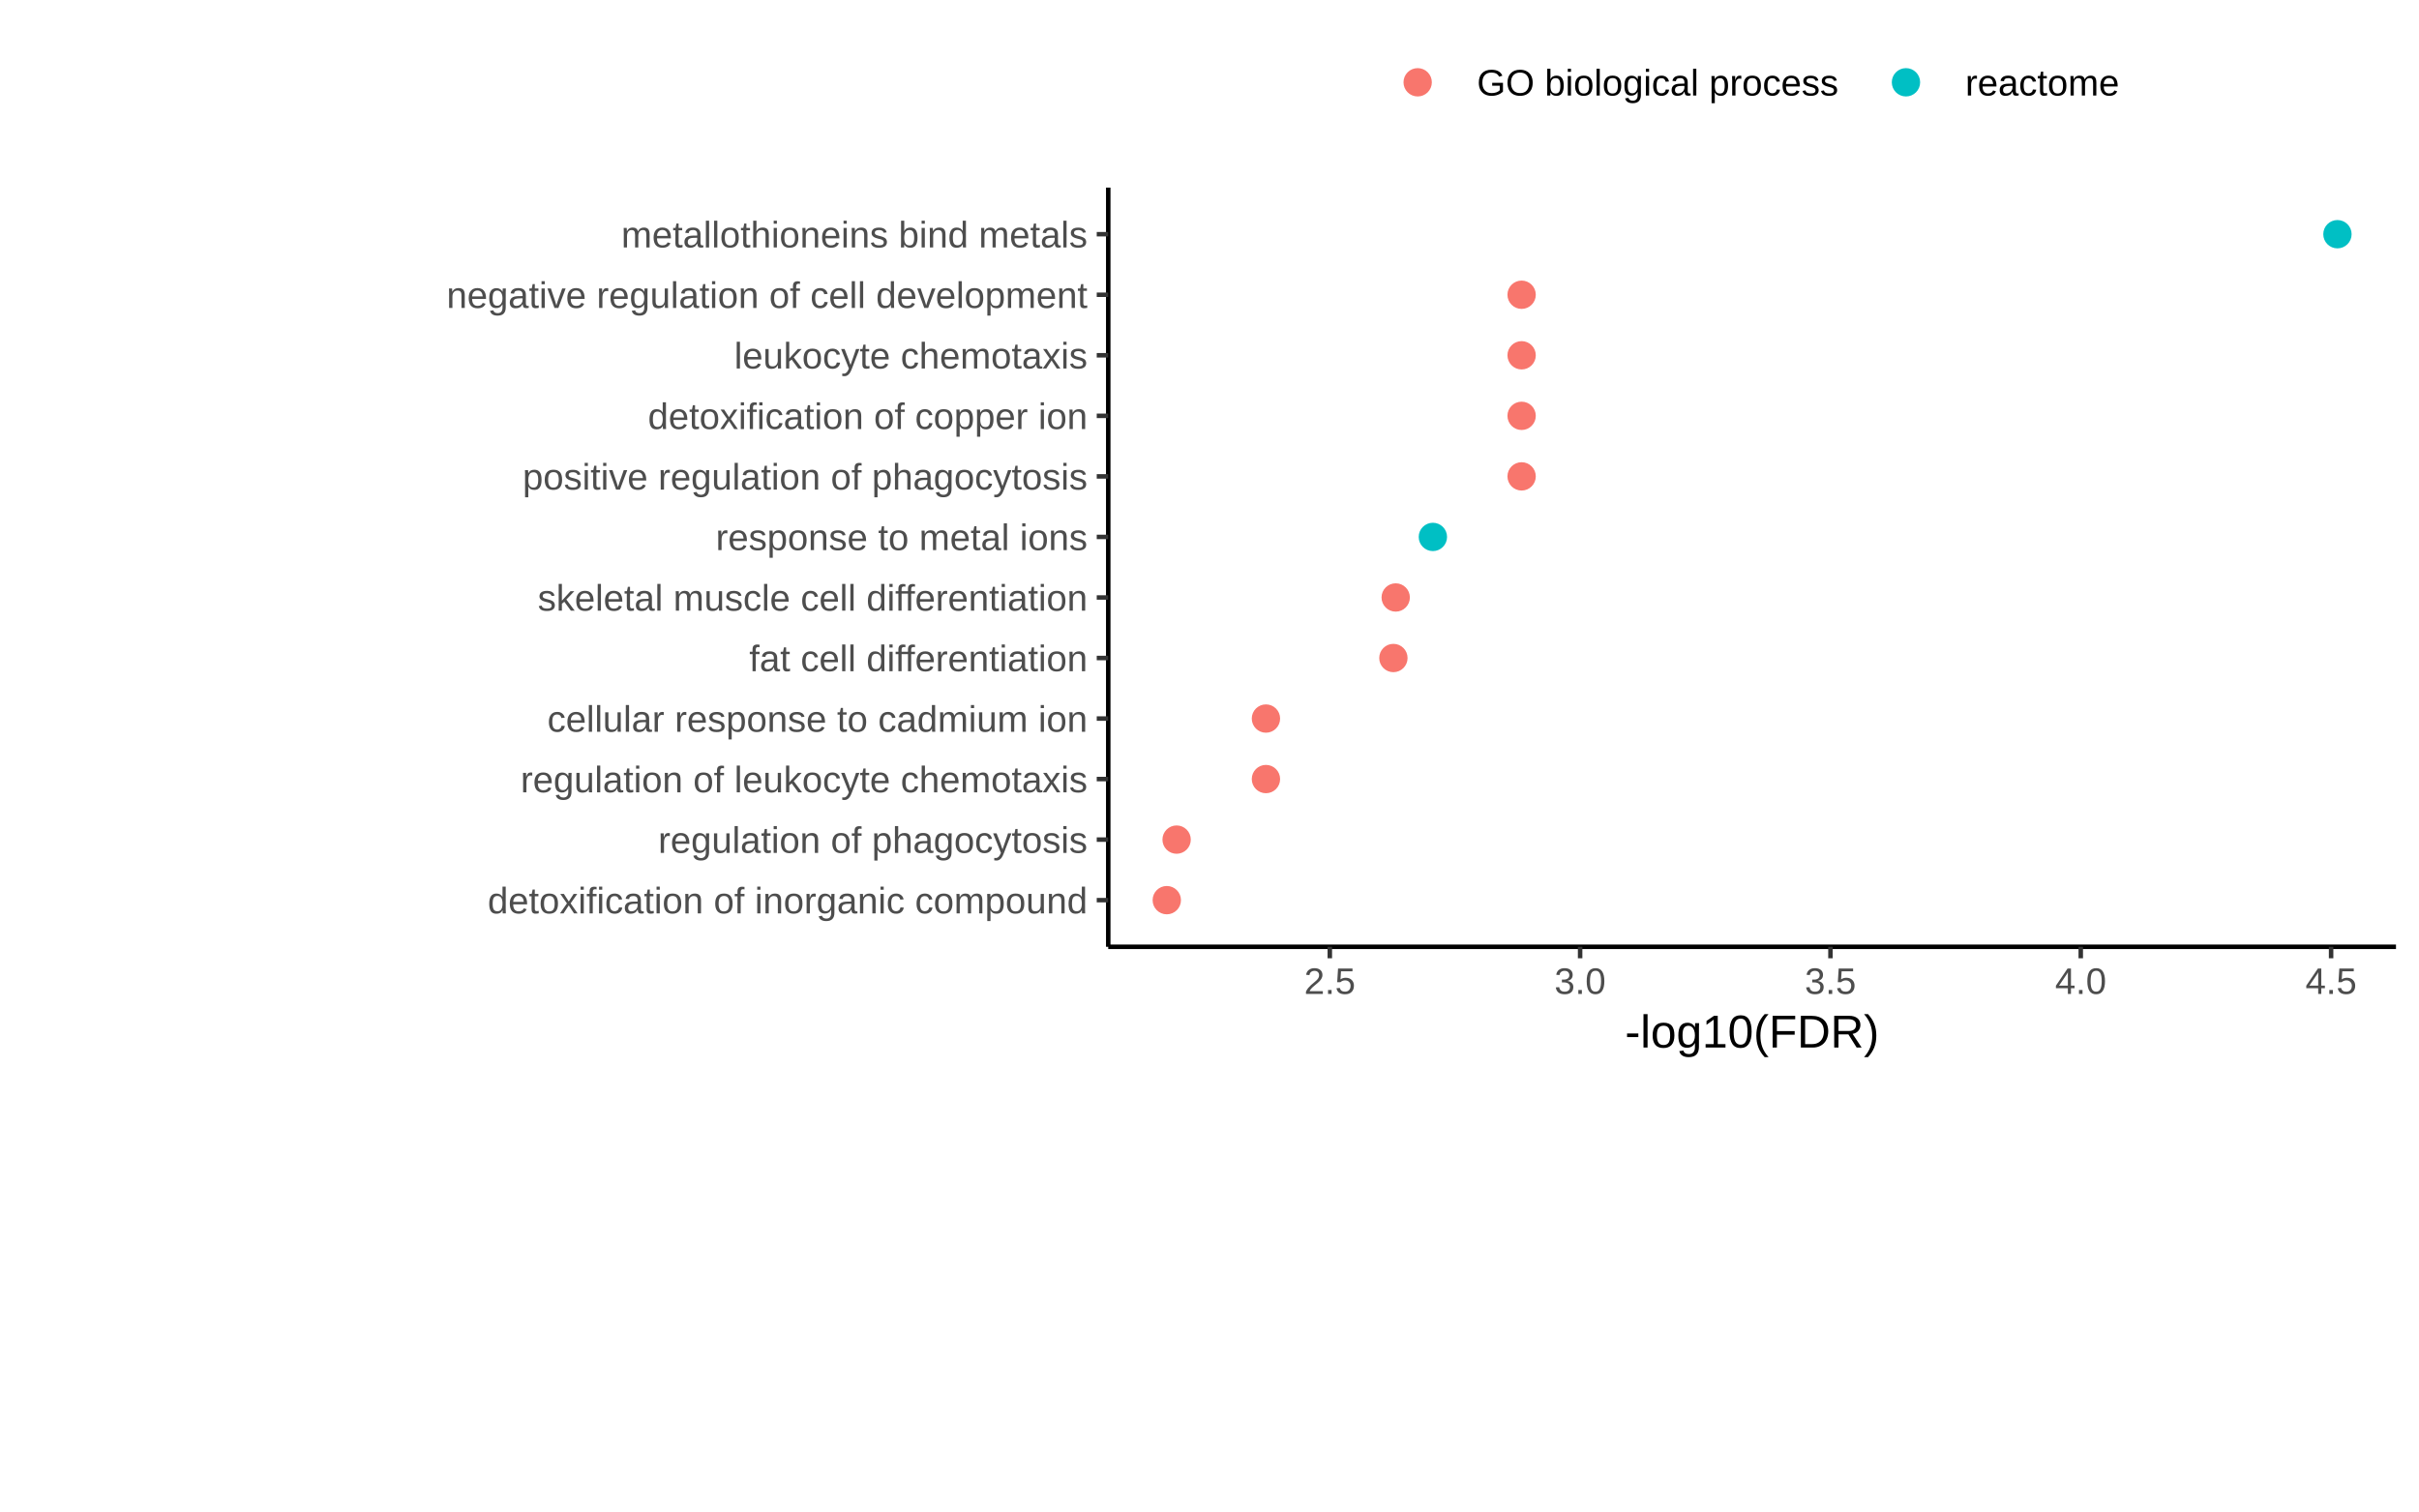
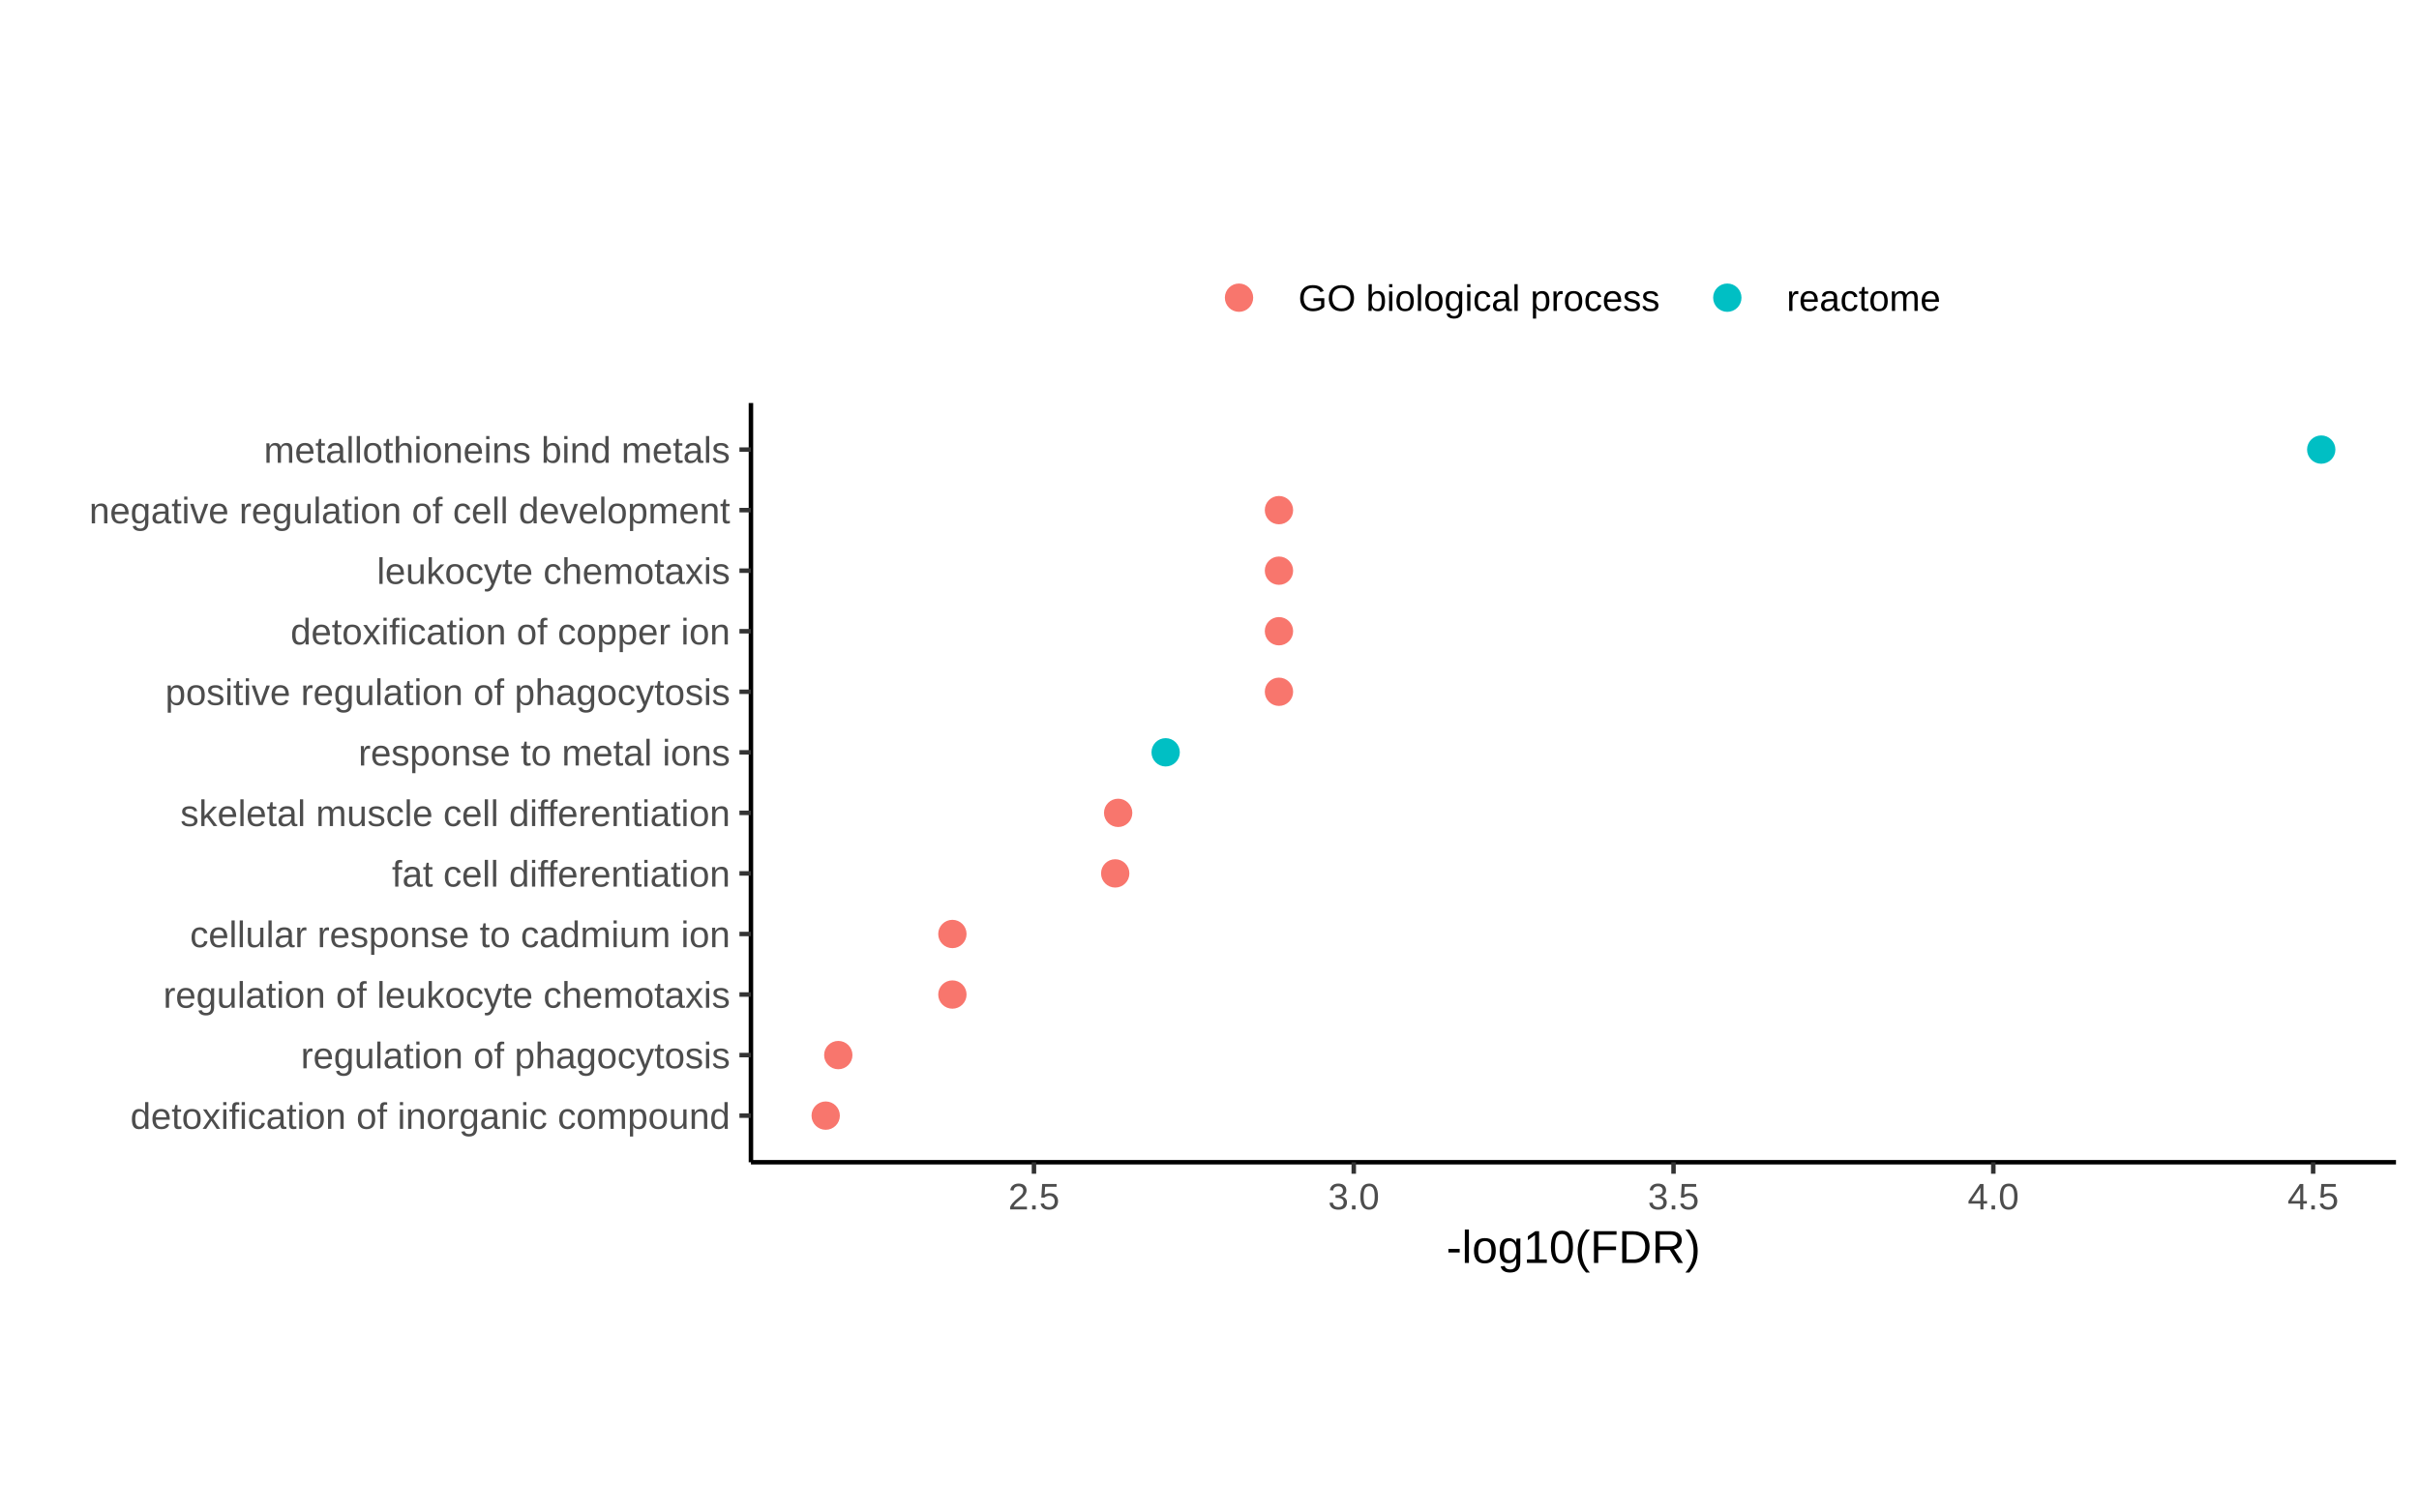
- <svg xmlns="http://www.w3.org/2000/svg" class="svglite" width="576.00pt" height="360.00pt" viewBox="0 0 576.00 360.00">
-   <defs>
-     <style type="text/css">
+ <svg xmlns="http://www.w3.org/2000/svg" width="576.00pt" height="360.00pt" viewBox="0 0 576.00 360.00">
+   <g class="svglite">
+     <defs>
+       <style type="text/css">
    .svglite line, .svglite polyline, .svglite polygon, .svglite path, .svglite rect, .svglite circle {
      fill: none;
      stroke: #000000;
      stroke-linecap: round;
      stroke-linejoin: round;
      stroke-miterlimit: 10.00;
    }
    .svglite text {
      white-space: pre;
    }
+     .svglite g.glyphgroup path {
+       fill: inherit;
+       stroke: none;
+     }
  </style>
-   </defs>
-   <rect width="100%" height="100%" style="stroke: none; fill: none;" />
-   <defs>
-     <clipPath id="cpMC4wMHw1NzYuMDB8MC4wMHwzNjAuMDA=">
-       <rect x="0.00" y="0.00" width="576.00" height="360.00" />
-     </clipPath>
-   </defs>
-   <g clip-path="url(#cpMC4wMHw1NzYuMDB8MC4wMHwzNjAuMDA=)">
+     </defs>
+     <rect width="100%" height="100%" style="stroke: none; fill: none;" />
+     <defs>
+       <clipPath id="cpMC4wMHw1NzYuMDB8MC4wMHwzNjAuMDA=">
+         <rect x="0.00" y="0.00" width="576.00" height="360.00" />
+       </clipPath>
+     </defs>
+     <g clip-path="url(#cpMC4wMHw1NzYuMDB8MC4wMHwzNjAuMDA=)">
</g>
-   <defs>
-     <clipPath id="cpMC4wMHw1NzYuMDB8MC4wMHwyNTcuNDA=">
-       <rect x="0.00" y="0.00" width="576.00" height="257.40" />
-     </clipPath>
-   </defs>
-   <g clip-path="url(#cpMC4wMHw1NzYuMDB8MC4wMHwyNTcuNDA=)">
-     <rect x="0.00" y="0.00" width="576.00" height="257.40" style="stroke-width: 1.07; stroke: none;" />
-   </g>
-   <g clip-path="url(#cpMC4wMHw1NzYuMDB8MC4wMHwzNjAuMDA=)">
+     <defs>
+       <clipPath id="cpMC4wMHw1NzYuMDB8NTEuMzB8MzA4Ljcw">
+         <rect x="0.00" y="51.30" width="576.00" height="257.40" />
+       </clipPath>
+     </defs>
+     <g clip-path="url(#cpMC4wMHw1NzYuMDB8NTEuMzB8MzA4Ljcw)">
+       <rect x="0.00" y="51.30" width="576.00" height="257.40" style="stroke-width: 1.07; stroke: none;" />
+     </g>
+     <g clip-path="url(#cpMC4wMHw1NzYuMDB8MC4wMHwzNjAuMDA=)">
</g>
-   <defs>
-     <clipPath id="cpMjYzLjg5fDU3MC41Mnw0NC42OHwyMjUuNTA=">
-       <rect x="263.89" y="44.68" width="306.63" height="180.82" />
-     </clipPath>
-   </defs>
-   <g clip-path="url(#cpMjYzLjg5fDU3MC41Mnw0NC42OHwyMjUuNTA=)">
-     <rect x="263.89" y="44.68" width="306.63" height="180.82" style="stroke-width: 1.07; stroke: none;" />
-     <circle cx="277.83" cy="214.39" r="3.02" style="stroke-width: 0.71; stroke: #F8766D; fill: #F8766D;" />
-     <circle cx="280.17" cy="199.97" r="3.02" style="stroke-width: 0.71; stroke: #F8766D; fill: #F8766D;" />
-     <circle cx="301.44" cy="185.55" r="3.02" style="stroke-width: 0.71; stroke: #F8766D; fill: #F8766D;" />
-     <circle cx="301.44" cy="171.14" r="3.02" style="stroke-width: 0.71; stroke: #F8766D; fill: #F8766D;" />
-     <circle cx="331.79" cy="156.72" r="3.02" style="stroke-width: 0.71; stroke: #F8766D; fill: #F8766D;" />
-     <circle cx="332.34" cy="142.30" r="3.02" style="stroke-width: 0.71; stroke: #F8766D; fill: #F8766D;" />
-     <circle cx="341.19" cy="127.88" r="3.02" style="stroke-width: 0.71; stroke: #00BFC4; fill: #00BFC4;" />
-     <circle cx="362.32" cy="113.46" r="3.02" style="stroke-width: 0.71; stroke: #F8766D; fill: #F8766D;" />
-     <circle cx="362.32" cy="99.04" r="3.02" style="stroke-width: 0.71; stroke: #F8766D; fill: #F8766D;" />
-     <circle cx="362.32" cy="84.62" r="3.02" style="stroke-width: 0.71; stroke: #F8766D; fill: #F8766D;" />
-     <circle cx="362.32" cy="70.20" r="3.02" style="stroke-width: 0.71; stroke: #F8766D; fill: #F8766D;" />
-     <circle cx="556.58" cy="55.78" r="3.02" style="stroke-width: 0.71; stroke: #00BFC4; fill: #00BFC4;" />
-   </g>
-   <g clip-path="url(#cpMC4wMHw1NzYuMDB8MC4wMHwzNjAuMDA=)">
-     <polyline points="263.89,225.50 263.89,44.68 " style="stroke-width: 1.07; stroke-linecap: butt;" />
-     <text x="258.96" y="217.55" text-anchor="end" style="font-size: 8.80px;fill: #4D4D4D; font-family: &quot;Arial&quot;;" textLength="233.14px" lengthAdjust="spacingAndGlyphs">                                     detoxification of inorganic compound</text>
-     <text x="258.96" y="203.13" text-anchor="end" style="font-size: 8.80px;fill: #4D4D4D; font-family: &quot;Arial&quot;;" textLength="219.39px" lengthAdjust="spacingAndGlyphs">                                                regulation of phagocytosis</text>
-     <text x="258.96" y="188.71" text-anchor="end" style="font-size: 8.80px;fill: #4D4D4D; font-family: &quot;Arial&quot;;" textLength="230.18px" lengthAdjust="spacingAndGlyphs">                                       regulation of leukocyte chemotaxis</text>
-     <text x="258.96" y="174.29" text-anchor="end" style="font-size: 8.80px;fill: #4D4D4D; font-family: &quot;Arial&quot;;" textLength="228.69px" lengthAdjust="spacingAndGlyphs">                                         cellular response to cadmium ion</text>
-     <text x="258.96" y="159.87" text-anchor="end" style="font-size: 8.80px;fill: #4D4D4D; font-family: &quot;Arial&quot;;" textLength="202.72px" lengthAdjust="spacingAndGlyphs">                                                  fat cell differentiation</text>
-     <text x="258.96" y="145.45" text-anchor="end" style="font-size: 8.80px;fill: #4D4D4D; font-family: &quot;Arial&quot;;" textLength="221.35px" lengthAdjust="spacingAndGlyphs">                                     skeletal muscle cell differentiation</text>
-     <text x="258.96" y="131.03" text-anchor="end" style="font-size: 8.80px;fill: #4D4D4D; font-family: &quot;Arial&quot;;" textLength="215.45px" lengthAdjust="spacingAndGlyphs">                                                    response to metal ions</text>
-     <text x="258.96" y="116.61" text-anchor="end" style="font-size: 8.80px;fill: #4D4D4D; font-family: &quot;Arial&quot;;" textLength="227.25px" lengthAdjust="spacingAndGlyphs">                                      positive regulation of phagocytosis</text>
-     <text x="258.96" y="102.19" text-anchor="end" style="font-size: 8.80px;fill: #4D4D4D; font-family: &quot;Arial&quot;;" textLength="216.94px" lengthAdjust="spacingAndGlyphs">                                              detoxification of copper ion</text>
-     <text x="258.96" y="87.77" text-anchor="end" style="font-size: 8.80px;fill: #4D4D4D; font-family: &quot;Arial&quot;;" textLength="218.36px" lengthAdjust="spacingAndGlyphs">                                                       leukocyte chemotaxis</text>
-     <text x="258.96" y="73.35" text-anchor="end" style="font-size: 8.80px;fill: #4D4D4D; font-family: &quot;Arial&quot;;" textLength="235.60px" lengthAdjust="spacingAndGlyphs">                                  negative regulation of cell development</text>
-     <text x="258.96" y="58.93" text-anchor="end" style="font-size: 8.80px;fill: #4D4D4D; font-family: &quot;Arial&quot;;" textLength="223.29px" lengthAdjust="spacingAndGlyphs">                                              metallothioneins bind metals</text>
-     <polyline points="261.15,214.39 263.89,214.39 " style="stroke-width: 1.07; stroke: #333333; stroke-linecap: butt;" />
-     <polyline points="261.15,199.97 263.89,199.97 " style="stroke-width: 1.07; stroke: #333333; stroke-linecap: butt;" />
-     <polyline points="261.15,185.55 263.89,185.55 " style="stroke-width: 1.07; stroke: #333333; stroke-linecap: butt;" />
-     <polyline points="261.15,171.14 263.89,171.14 " style="stroke-width: 1.07; stroke: #333333; stroke-linecap: butt;" />
-     <polyline points="261.15,156.72 263.89,156.72 " style="stroke-width: 1.07; stroke: #333333; stroke-linecap: butt;" />
-     <polyline points="261.15,142.30 263.89,142.30 " style="stroke-width: 1.07; stroke: #333333; stroke-linecap: butt;" />
-     <polyline points="261.15,127.88 263.89,127.88 " style="stroke-width: 1.07; stroke: #333333; stroke-linecap: butt;" />
-     <polyline points="261.15,113.46 263.89,113.46 " style="stroke-width: 1.07; stroke: #333333; stroke-linecap: butt;" />
-     <polyline points="261.15,99.04 263.89,99.04 " style="stroke-width: 1.07; stroke: #333333; stroke-linecap: butt;" />
-     <polyline points="261.15,84.62 263.89,84.62 " style="stroke-width: 1.07; stroke: #333333; stroke-linecap: butt;" />
-     <polyline points="261.15,70.20 263.89,70.20 " style="stroke-width: 1.07; stroke: #333333; stroke-linecap: butt;" />
-     <polyline points="261.15,55.78 263.89,55.78 " style="stroke-width: 1.07; stroke: #333333; stroke-linecap: butt;" />
-     <polyline points="263.89,225.50 570.52,225.50 " style="stroke-width: 1.07; stroke-linecap: butt;" />
-     <polyline points="316.65,228.24 316.65,225.50 " style="stroke-width: 1.07; stroke: #333333; stroke-linecap: butt;" />
-     <polyline points="376.25,228.24 376.25,225.50 " style="stroke-width: 1.07; stroke: #333333; stroke-linecap: butt;" />
-     <polyline points="435.86,228.24 435.86,225.50 " style="stroke-width: 1.07; stroke: #333333; stroke-linecap: butt;" />
-     <polyline points="495.46,228.24 495.46,225.50 " style="stroke-width: 1.07; stroke: #333333; stroke-linecap: butt;" />
-     <polyline points="555.07,228.24 555.07,225.50 " style="stroke-width: 1.07; stroke: #333333; stroke-linecap: butt;" />
-     <text x="316.65" y="236.73" text-anchor="middle" style="font-size: 8.80px;fill: #4D4D4D; font-family: &quot;Arial&quot;;" textLength="12.23px" lengthAdjust="spacingAndGlyphs">2.5</text>
-     <text x="376.25" y="236.73" text-anchor="middle" style="font-size: 8.80px;fill: #4D4D4D; font-family: &quot;Arial&quot;;" textLength="12.23px" lengthAdjust="spacingAndGlyphs">3.0</text>
-     <text x="435.86" y="236.73" text-anchor="middle" style="font-size: 8.80px;fill: #4D4D4D; font-family: &quot;Arial&quot;;" textLength="12.23px" lengthAdjust="spacingAndGlyphs">3.5</text>
-     <text x="495.46" y="236.73" text-anchor="middle" style="font-size: 8.80px;fill: #4D4D4D; font-family: &quot;Arial&quot;;" textLength="12.23px" lengthAdjust="spacingAndGlyphs">4.0</text>
-     <text x="555.07" y="236.73" text-anchor="middle" style="font-size: 8.80px;fill: #4D4D4D; font-family: &quot;Arial&quot;;" textLength="12.23px" lengthAdjust="spacingAndGlyphs">4.5</text>
-     <text x="417.20" y="249.50" text-anchor="middle" style="font-size: 11.00px; font-family: &quot;Arial&quot;;" textLength="60.52px" lengthAdjust="spacingAndGlyphs">-log10(FDR)</text>
-     <rect x="323.46" y="5.48" width="187.50" height="28.24" style="stroke-width: 1.07; stroke: none;" />
-     <rect x="328.93" y="10.96" width="17.28" height="17.28" style="stroke-width: 1.07; stroke: none;" />
-     <circle cx="337.57" cy="19.60" r="3.02" style="stroke-width: 0.71; stroke: #F8766D; fill: #F8766D;" />
-     <rect x="445.20" y="10.96" width="17.28" height="17.28" style="stroke-width: 1.07; stroke: none;" />
-     <circle cx="453.84" cy="19.60" r="3.02" style="stroke-width: 0.71; stroke: #00BFC4; fill: #00BFC4;" />
-     <text x="351.69" y="22.75" style="font-size: 8.80px; font-family: &quot;Arial&quot;;" textLength="86.06px" lengthAdjust="spacingAndGlyphs">GO biological process</text>
-     <text x="467.96" y="22.75" style="font-size: 8.80px; font-family: &quot;Arial&quot;;" textLength="36.68px" lengthAdjust="spacingAndGlyphs">reactome</text>
+     <defs>
+       <clipPath id="cpMTc4LjgxfDU3MC41Mnw5NS45OHwyNzYuODE=">
+         <rect x="178.81" y="95.98" width="391.72" height="180.83" />
+       </clipPath>
+     </defs>
+     <g clip-path="url(#cpMTc4LjgxfDU3MC41Mnw5NS45OHwyNzYuODE=)">
+       <rect x="178.81" y="95.98" width="391.72" height="180.83" style="stroke-width: 1.07; stroke: none;" />
+       <circle cx="196.61" cy="265.71" r="3.02" style="stroke-width: 0.71; stroke: #F8766D; fill: #F8766D;" />
+       <circle cx="199.61" cy="251.29" r="3.02" style="stroke-width: 0.71; stroke: #F8766D; fill: #F8766D;" />
+       <circle cx="226.78" cy="236.87" r="3.02" style="stroke-width: 0.71; stroke: #F8766D; fill: #F8766D;" />
+       <circle cx="226.78" cy="222.45" r="3.02" style="stroke-width: 0.71; stroke: #F8766D; fill: #F8766D;" />
+       <circle cx="265.55" cy="208.02" r="3.02" style="stroke-width: 0.71; stroke: #F8766D; fill: #F8766D;" />
+       <circle cx="266.25" cy="193.60" r="3.02" style="stroke-width: 0.71; stroke: #F8766D; fill: #F8766D;" />
+       <circle cx="277.56" cy="179.18" r="3.02" style="stroke-width: 0.71; stroke: #00BFC4; fill: #00BFC4;" />
+       <circle cx="304.54" cy="164.76" r="3.02" style="stroke-width: 0.71; stroke: #F8766D; fill: #F8766D;" />
+       <circle cx="304.54" cy="150.34" r="3.02" style="stroke-width: 0.71; stroke: #F8766D; fill: #F8766D;" />
+       <circle cx="304.54" cy="135.92" r="3.02" style="stroke-width: 0.71; stroke: #F8766D; fill: #F8766D;" />
+       <circle cx="304.54" cy="121.50" r="3.02" style="stroke-width: 0.71; stroke: #F8766D; fill: #F8766D;" />
+       <circle cx="552.72" cy="107.08" r="3.02" style="stroke-width: 0.71; stroke: #00BFC4; fill: #00BFC4;" />
+     </g>
+     <g clip-path="url(#cpMC4wMHw1NzYuMDB8MC4wMHwzNjAuMDA=)">
+       <polyline points="178.81,276.81 178.81,95.98 " style="stroke-width: 1.07; stroke-linecap: butt;" />
+       <text x="173.87" y="268.86" text-anchor="end" style="font-size: 8.80px;fill: #4D4D4D; font-family: &quot;Arial&quot;;" textLength="142.73px" lengthAdjust="spacingAndGlyphs">detoxification of inorganic compound</text>
+       <text x="173.87" y="254.44" text-anchor="end" style="font-size: 8.80px;fill: #4D4D4D; font-family: &quot;Arial&quot;;" textLength="102.17px" lengthAdjust="spacingAndGlyphs">regulation of phagocytosis</text>
+       <text x="173.87" y="240.02" text-anchor="end" style="font-size: 8.80px;fill: #4D4D4D; font-family: &quot;Arial&quot;;" textLength="134.92px" lengthAdjust="spacingAndGlyphs">regulation of leukocyte chemotaxis</text>
+       <text x="173.87" y="225.60" text-anchor="end" style="font-size: 8.80px;fill: #4D4D4D; font-family: &quot;Arial&quot;;" textLength="128.55px" lengthAdjust="spacingAndGlyphs">cellular response to cadmium ion</text>
+       <text x="173.87" y="211.17" text-anchor="end" style="font-size: 8.80px;fill: #4D4D4D; font-family: &quot;Arial&quot;;" textLength="80.45px" lengthAdjust="spacingAndGlyphs">fat cell differentiation</text>
+       <text x="173.87" y="196.75" text-anchor="end" style="font-size: 8.80px;fill: #4D4D4D; font-family: &quot;Arial&quot;;" textLength="130.83px" lengthAdjust="spacingAndGlyphs">skeletal muscle cell differentiation</text>
+       <text x="173.87" y="182.33" text-anchor="end" style="font-size: 8.80px;fill: #4D4D4D; font-family: &quot;Arial&quot;;" textLength="88.47px" lengthAdjust="spacingAndGlyphs">response to metal ions</text>
+       <text x="173.87" y="167.91" text-anchor="end" style="font-size: 8.80px;fill: #4D4D4D; font-family: &quot;Arial&quot;;" textLength="134.44px" lengthAdjust="spacingAndGlyphs">positive regulation of phagocytosis</text>
+       <text x="173.87" y="153.49" text-anchor="end" style="font-size: 8.80px;fill: #4D4D4D; font-family: &quot;Arial&quot;;" textLength="104.59px" lengthAdjust="spacingAndGlyphs">detoxification of copper ion</text>
+       <text x="173.87" y="139.07" text-anchor="end" style="font-size: 8.80px;fill: #4D4D4D; font-family: &quot;Arial&quot;;" textLength="84.11px" lengthAdjust="spacingAndGlyphs">leukocyte chemotaxis</text>
+       <text x="173.87" y="124.65" text-anchor="end" style="font-size: 8.80px;fill: #4D4D4D; font-family: &quot;Arial&quot;;" textLength="152.50px" lengthAdjust="spacingAndGlyphs">negative regulation of cell development</text>
+       <text x="173.87" y="110.23" text-anchor="end" style="font-size: 8.80px;fill: #4D4D4D; font-family: &quot;Arial&quot;;" textLength="110.95px" lengthAdjust="spacingAndGlyphs">metallothioneins bind metals</text>
+       <polyline points="176.07,265.71 178.81,265.71 " style="stroke-width: 1.07; stroke: #333333; stroke-linecap: butt;" />
+       <polyline points="176.07,251.29 178.81,251.29 " style="stroke-width: 1.07; stroke: #333333; stroke-linecap: butt;" />
+       <polyline points="176.07,236.87 178.81,236.87 " style="stroke-width: 1.07; stroke: #333333; stroke-linecap: butt;" />
+       <polyline points="176.07,222.45 178.81,222.45 " style="stroke-width: 1.07; stroke: #333333; stroke-linecap: butt;" />
+       <polyline points="176.07,208.02 178.81,208.02 " style="stroke-width: 1.07; stroke: #333333; stroke-linecap: butt;" />
+       <polyline points="176.07,193.60 178.81,193.60 " style="stroke-width: 1.07; stroke: #333333; stroke-linecap: butt;" />
+       <polyline points="176.07,179.18 178.81,179.18 " style="stroke-width: 1.07; stroke: #333333; stroke-linecap: butt;" />
+       <polyline points="176.07,164.76 178.81,164.76 " style="stroke-width: 1.07; stroke: #333333; stroke-linecap: butt;" />
+       <polyline points="176.07,150.34 178.81,150.34 " style="stroke-width: 1.07; stroke: #333333; stroke-linecap: butt;" />
+       <polyline points="176.07,135.92 178.81,135.92 " style="stroke-width: 1.07; stroke: #333333; stroke-linecap: butt;" />
+       <polyline points="176.07,121.50 178.81,121.50 " style="stroke-width: 1.07; stroke: #333333; stroke-linecap: butt;" />
+       <polyline points="176.07,107.08 178.81,107.08 " style="stroke-width: 1.07; stroke: #333333; stroke-linecap: butt;" />
+       <polyline points="178.81,276.81 570.52,276.81 " style="stroke-width: 1.07; stroke-linecap: butt;" />
+       <polyline points="246.20,279.55 246.20,276.81 " style="stroke-width: 1.07; stroke: #333333; stroke-linecap: butt;" />
+       <polyline points="322.35,279.55 322.35,276.81 " style="stroke-width: 1.07; stroke: #333333; stroke-linecap: butt;" />
+       <polyline points="398.49,279.55 398.49,276.81 " style="stroke-width: 1.07; stroke: #333333; stroke-linecap: butt;" />
+       <polyline points="474.64,279.55 474.64,276.81 " style="stroke-width: 1.07; stroke: #333333; stroke-linecap: butt;" />
+       <polyline points="550.78,279.55 550.78,276.81 " style="stroke-width: 1.07; stroke: #333333; stroke-linecap: butt;" />
+       <text x="246.20" y="288.04" text-anchor="middle" style="font-size: 8.80px;fill: #4D4D4D; font-family: &quot;Arial&quot;;" textLength="12.22px" lengthAdjust="spacingAndGlyphs">2.5</text>
+       <text x="322.35" y="288.04" text-anchor="middle" style="font-size: 8.80px;fill: #4D4D4D; font-family: &quot;Arial&quot;;" textLength="12.22px" lengthAdjust="spacingAndGlyphs">3.0</text>
+       <text x="398.49" y="288.04" text-anchor="middle" style="font-size: 8.80px;fill: #4D4D4D; font-family: &quot;Arial&quot;;" textLength="12.22px" lengthAdjust="spacingAndGlyphs">3.5</text>
+       <text x="474.64" y="288.04" text-anchor="middle" style="font-size: 8.80px;fill: #4D4D4D; font-family: &quot;Arial&quot;;" textLength="12.22px" lengthAdjust="spacingAndGlyphs">4.0</text>
+       <text x="550.78" y="288.04" text-anchor="middle" style="font-size: 8.80px;fill: #4D4D4D; font-family: &quot;Arial&quot;;" textLength="12.22px" lengthAdjust="spacingAndGlyphs">4.5</text>
+       <text x="374.66" y="300.80" text-anchor="middle" style="font-size: 11.00px; font-family: &quot;Arial&quot;;" textLength="60.50px" lengthAdjust="spacingAndGlyphs">-log10(FDR)</text>
+       <rect x="280.91" y="56.78" width="187.50" height="28.24" style="stroke-width: 1.07; stroke: none;" />
+       <rect x="286.39" y="62.26" width="17.28" height="17.28" style="stroke-width: 1.07; stroke: none;" />
+       <circle cx="295.03" cy="70.90" r="3.02" style="stroke-width: 0.71; stroke: #F8766D; fill: #F8766D;" />
+       <rect x="402.66" y="62.26" width="17.28" height="17.28" style="stroke-width: 1.07; stroke: none;" />
+       <circle cx="411.30" cy="70.90" r="3.02" style="stroke-width: 0.71; stroke: #00BFC4; fill: #00BFC4;" />
+       <text x="309.15" y="74.05" style="font-size: 8.80px; font-family: &quot;Arial&quot;;" textLength="86.05px" lengthAdjust="spacingAndGlyphs">GO biological process</text>
+       <text x="425.42" y="74.05" style="font-size: 8.80px; font-family: &quot;Arial&quot;;" textLength="36.66px" lengthAdjust="spacingAndGlyphs">reactome</text>
+     </g>
  </g>
</svg>
